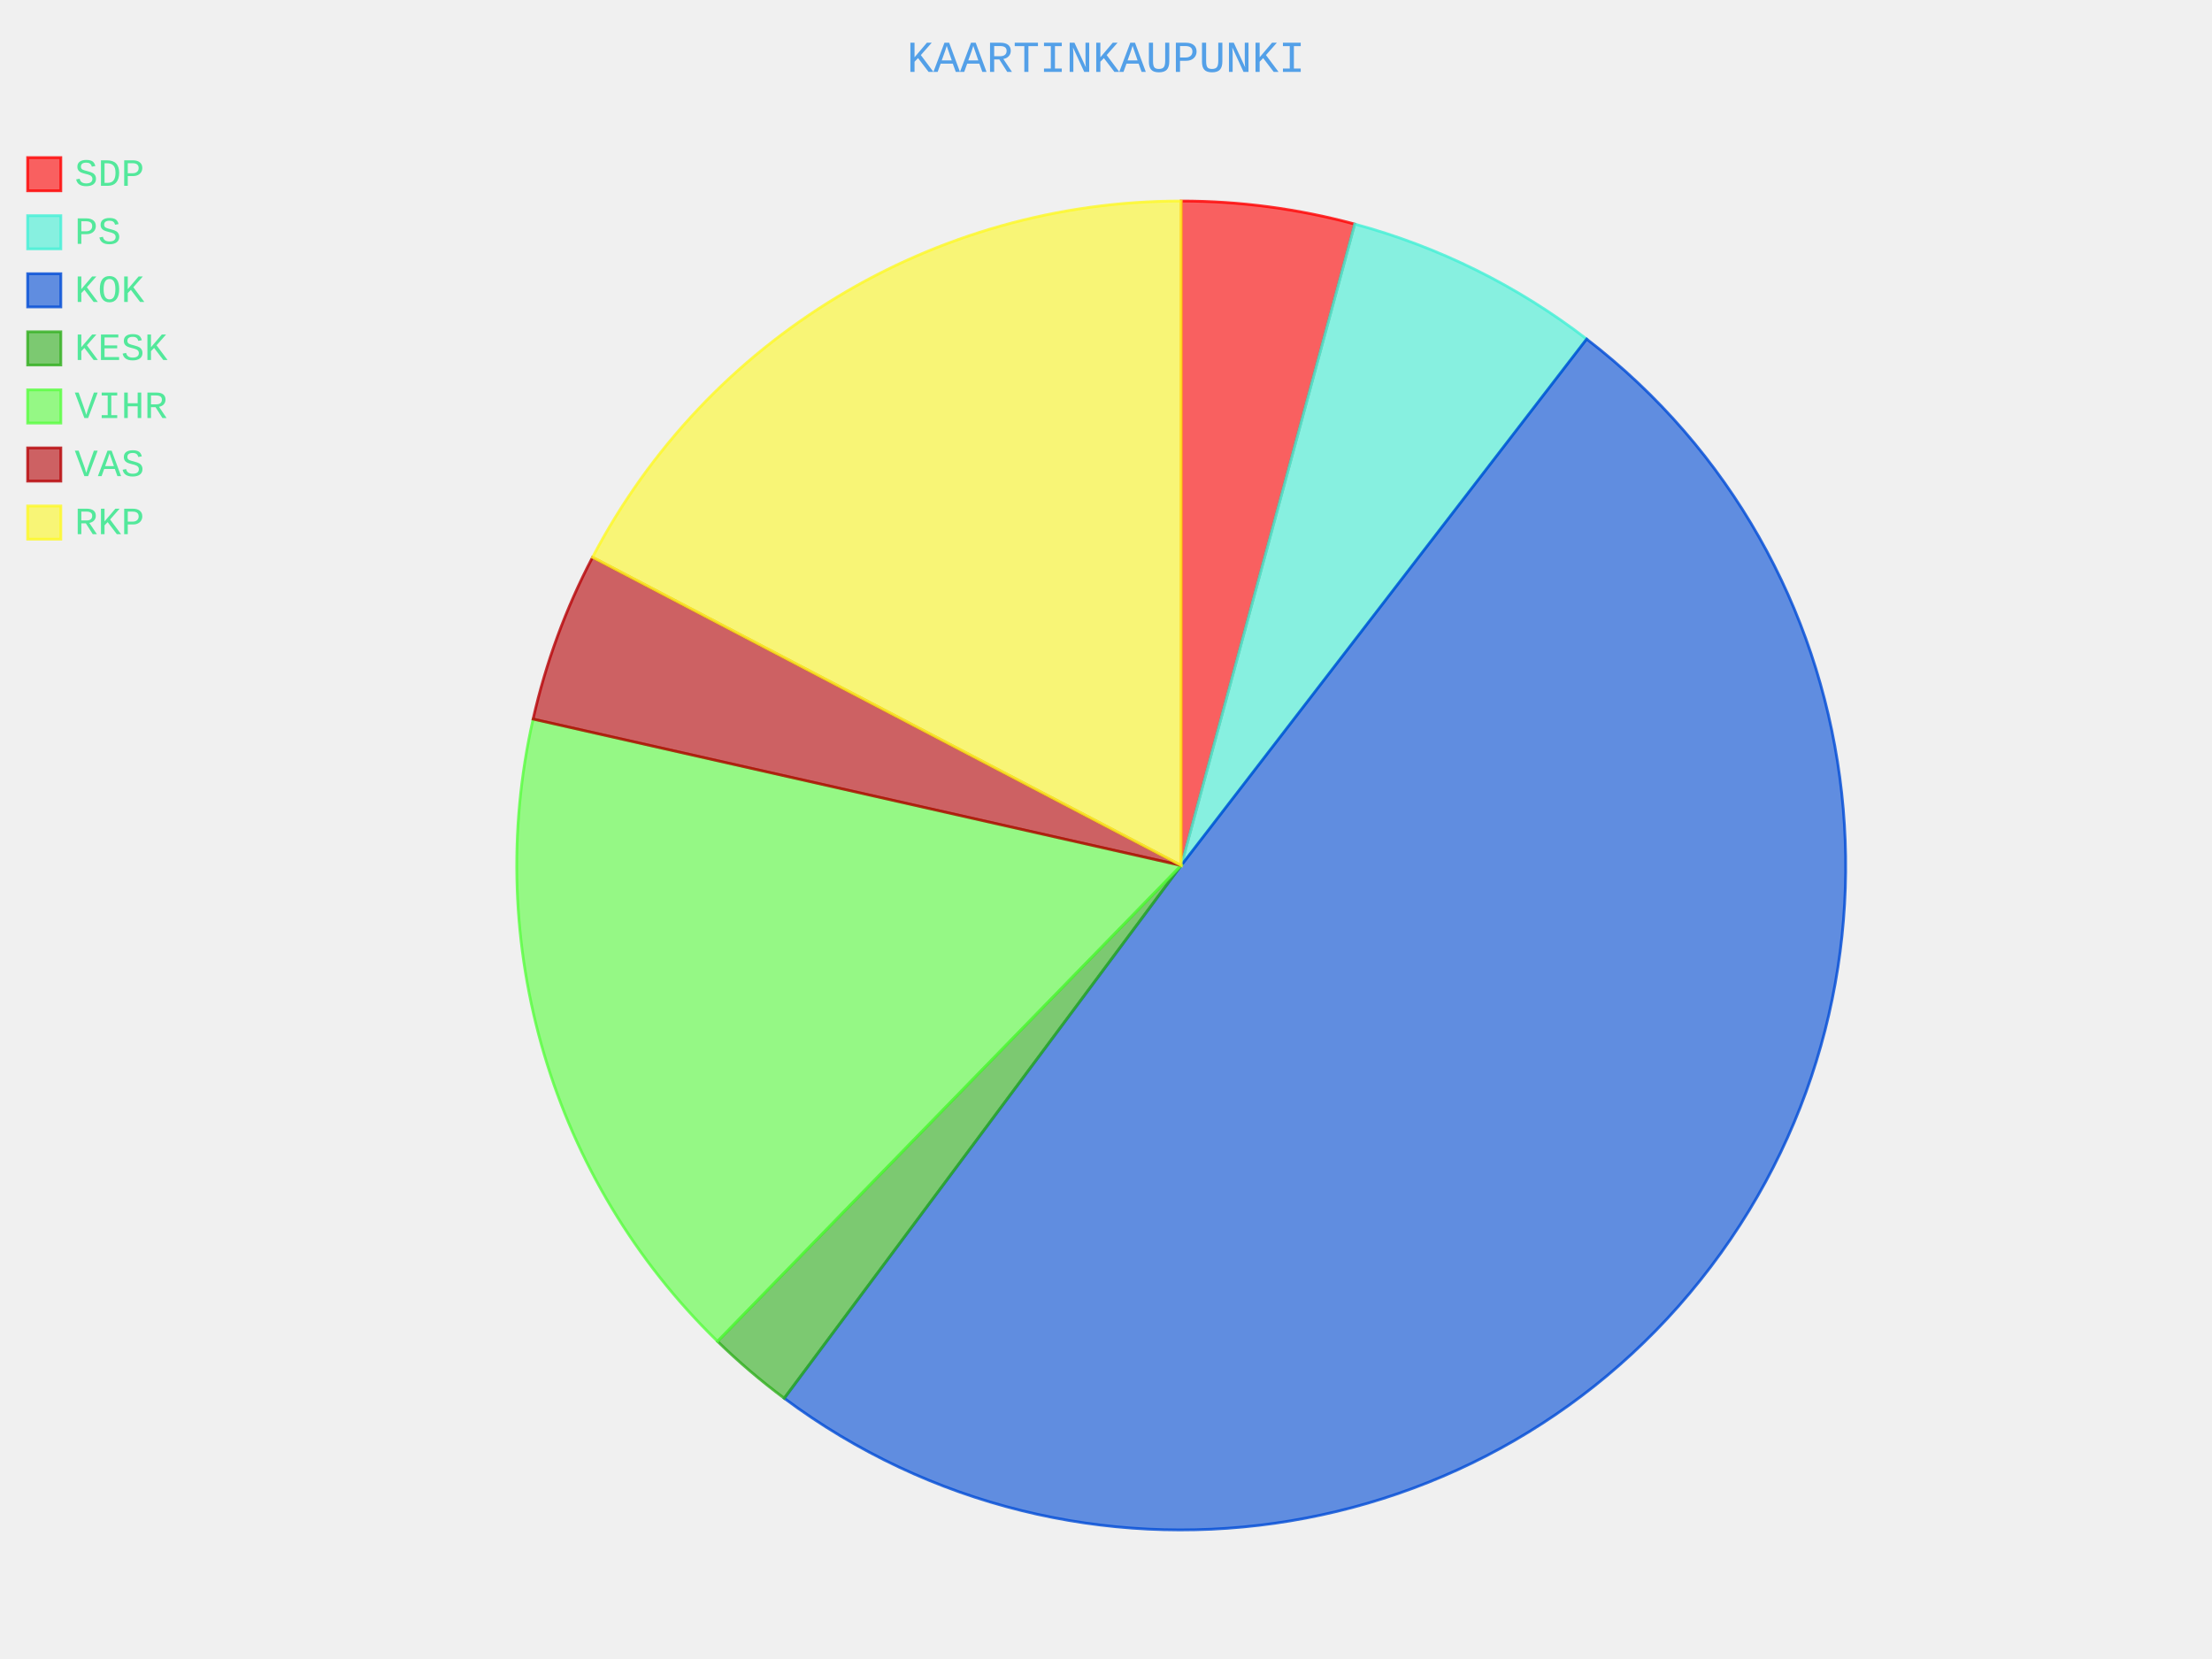
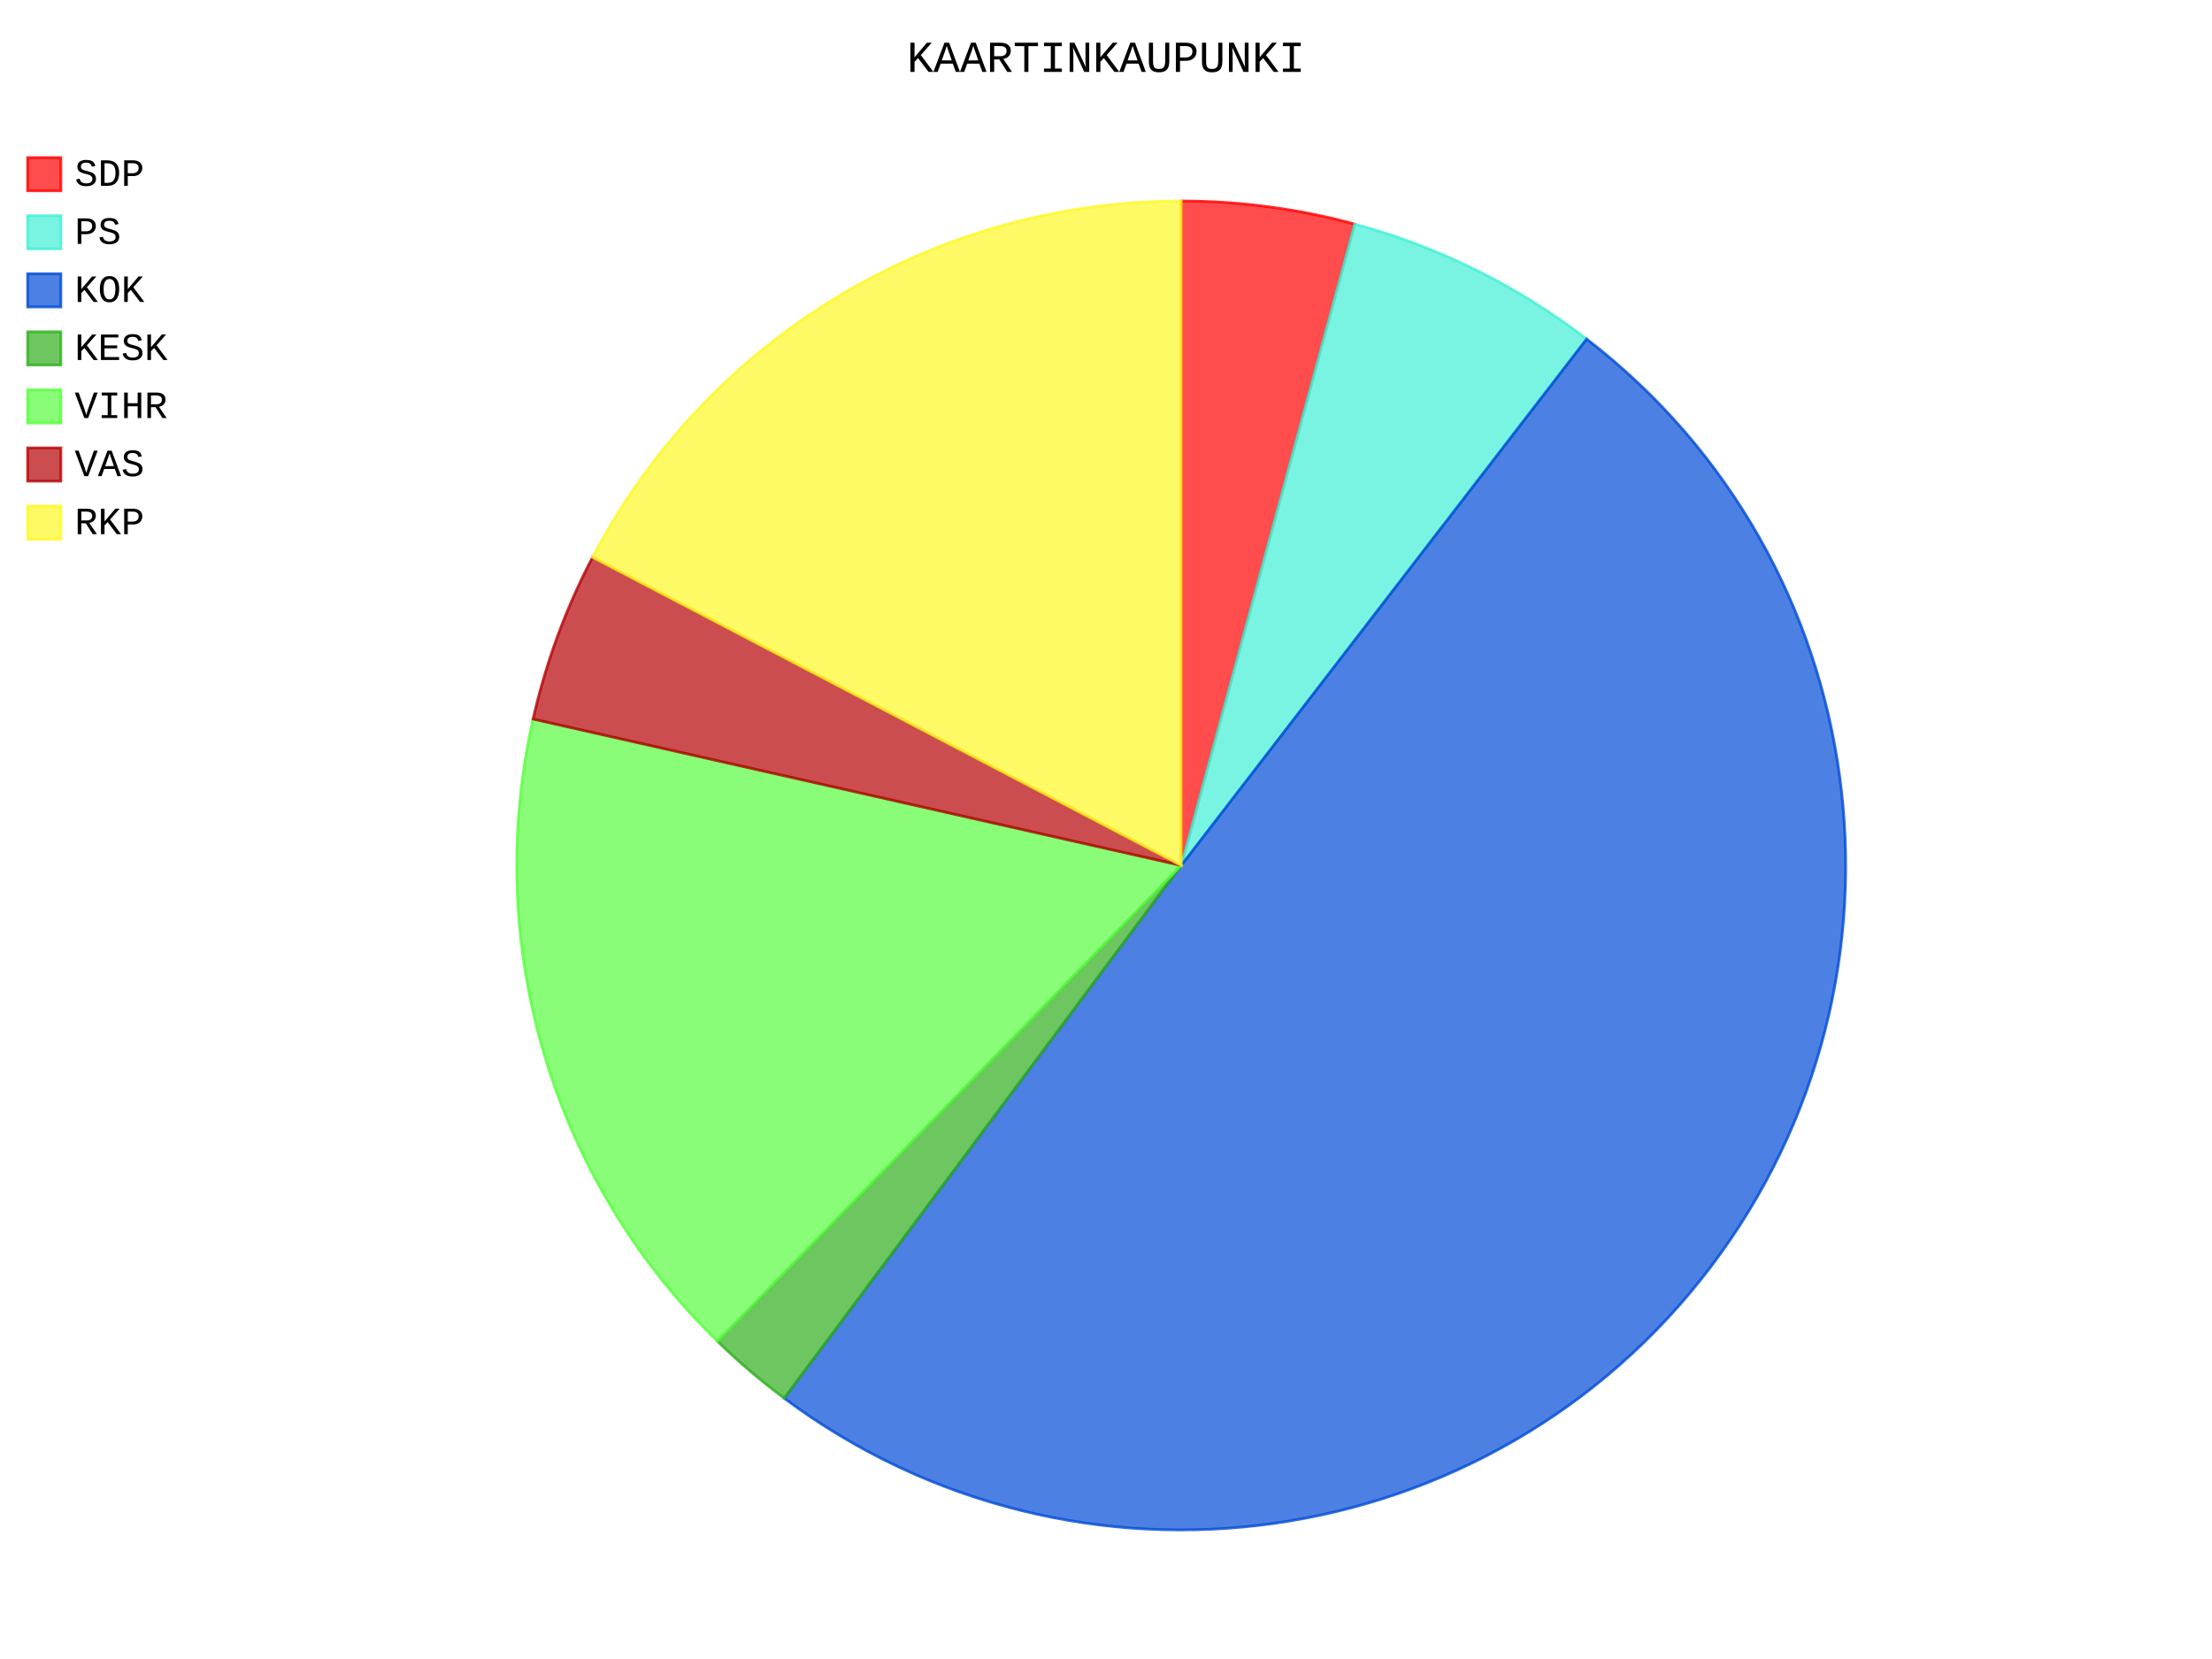
- <svg xmlns="http://www.w3.org/2000/svg" class="pygal-chart" id="chart-a32aa385-3c1d-4c64-8869-cdecb00f56e1" viewBox="0 0 800 600">
+ <svg xmlns="http://www.w3.org/2000/svg" class="pygal-chart" id="chart-3fc60cb7-cf89-4931-868c-2e32c1de0693" viewBox="0 0 800 600">
  <defs>
-     <style type="text/css">#chart-a32aa385-3c1d-4c64-8869-cdecb00f56e1{-webkit-user-select:none;-webkit-font-smoothing:antialiased;font-family:Consolas,"Liberation Mono",Menlo,Courier,monospace}#chart-a32aa385-3c1d-4c64-8869-cdecb00f56e1 .title{font-family:Consolas,"Liberation Mono",Menlo,Courier,monospace;font-size:16px}#chart-a32aa385-3c1d-4c64-8869-cdecb00f56e1 .legends .legend text{font-family:Consolas,"Liberation Mono",Menlo,Courier,monospace;font-size:14px}#chart-a32aa385-3c1d-4c64-8869-cdecb00f56e1 .axis text{font-family:Consolas,"Liberation Mono",Menlo,Courier,monospace;font-size:10px}#chart-a32aa385-3c1d-4c64-8869-cdecb00f56e1 .axis text.major{font-family:Consolas,"Liberation Mono",Menlo,Courier,monospace;font-size:10px}#chart-a32aa385-3c1d-4c64-8869-cdecb00f56e1 .text-overlay text.value{font-family:Consolas,"Liberation Mono",Menlo,Courier,monospace;font-size:16px}#chart-a32aa385-3c1d-4c64-8869-cdecb00f56e1 .text-overlay text.label{font-family:Consolas,"Liberation Mono",Menlo,Courier,monospace;font-size:10px}#chart-a32aa385-3c1d-4c64-8869-cdecb00f56e1 .tooltip{font-family:Consolas,"Liberation Mono",Menlo,Courier,monospace;font-size:14px}#chart-a32aa385-3c1d-4c64-8869-cdecb00f56e1 text.no_data{font-family:Consolas,"Liberation Mono",Menlo,Courier,monospace;font-size:64px}
- #chart-a32aa385-3c1d-4c64-8869-cdecb00f56e1{background-color:transparent}#chart-a32aa385-3c1d-4c64-8869-cdecb00f56e1 path,#chart-a32aa385-3c1d-4c64-8869-cdecb00f56e1 line,#chart-a32aa385-3c1d-4c64-8869-cdecb00f56e1 rect,#chart-a32aa385-3c1d-4c64-8869-cdecb00f56e1 circle{-webkit-transition:1000ms ease-in;-moz-transition:1000ms ease-in;transition:1000ms ease-in}#chart-a32aa385-3c1d-4c64-8869-cdecb00f56e1 .graph &gt; .background{fill:transparent}#chart-a32aa385-3c1d-4c64-8869-cdecb00f56e1 .plot &gt; .background{fill:transparent}#chart-a32aa385-3c1d-4c64-8869-cdecb00f56e1 .graph{fill:#53E89B}#chart-a32aa385-3c1d-4c64-8869-cdecb00f56e1 text.no_data{fill:#53A0E8}#chart-a32aa385-3c1d-4c64-8869-cdecb00f56e1 .title{fill:#53A0E8}#chart-a32aa385-3c1d-4c64-8869-cdecb00f56e1 .legends .legend text{fill:#53E89B}#chart-a32aa385-3c1d-4c64-8869-cdecb00f56e1 .legends .legend:hover text{fill:#53A0E8}#chart-a32aa385-3c1d-4c64-8869-cdecb00f56e1 .axis .line{stroke:#53A0E8}#chart-a32aa385-3c1d-4c64-8869-cdecb00f56e1 .axis .guide.line{stroke:#630C0D}#chart-a32aa385-3c1d-4c64-8869-cdecb00f56e1 .axis .major.line{stroke:#53E89B}#chart-a32aa385-3c1d-4c64-8869-cdecb00f56e1 .axis text.major{fill:#53A0E8}#chart-a32aa385-3c1d-4c64-8869-cdecb00f56e1 .axis.y .guides:hover .guide.line,#chart-a32aa385-3c1d-4c64-8869-cdecb00f56e1 .line-graph .axis.x .guides:hover .guide.line,#chart-a32aa385-3c1d-4c64-8869-cdecb00f56e1 .stackedline-graph .axis.x .guides:hover .guide.line,#chart-a32aa385-3c1d-4c64-8869-cdecb00f56e1 .xy-graph .axis.x .guides:hover .guide.line{stroke:#53A0E8}#chart-a32aa385-3c1d-4c64-8869-cdecb00f56e1 .axis .guides:hover text{fill:#53A0E8}#chart-a32aa385-3c1d-4c64-8869-cdecb00f56e1 .reactive{fill-opacity:.6;stroke-opacity:.8}#chart-a32aa385-3c1d-4c64-8869-cdecb00f56e1 .ci{stroke:#53E89B}#chart-a32aa385-3c1d-4c64-8869-cdecb00f56e1 .reactive.active,#chart-a32aa385-3c1d-4c64-8869-cdecb00f56e1 .active .reactive{fill-opacity:.9;stroke-opacity:.9;stroke-width:4}#chart-a32aa385-3c1d-4c64-8869-cdecb00f56e1 .ci .reactive.active{stroke-width:1.5}#chart-a32aa385-3c1d-4c64-8869-cdecb00f56e1 .series text{fill:#53A0E8}#chart-a32aa385-3c1d-4c64-8869-cdecb00f56e1 .tooltip rect{fill:transparent;stroke:#53A0E8;-webkit-transition:opacity 1000ms ease-in;-moz-transition:opacity 1000ms ease-in;transition:opacity 1000ms ease-in}#chart-a32aa385-3c1d-4c64-8869-cdecb00f56e1 .tooltip .label{fill:#53E89B}#chart-a32aa385-3c1d-4c64-8869-cdecb00f56e1 .tooltip .label{fill:#53E89B}#chart-a32aa385-3c1d-4c64-8869-cdecb00f56e1 .tooltip .legend{font-size:.8em;fill:#630C0D}#chart-a32aa385-3c1d-4c64-8869-cdecb00f56e1 .tooltip .x_label{font-size:.6em;fill:#53A0E8}#chart-a32aa385-3c1d-4c64-8869-cdecb00f56e1 .tooltip .xlink{font-size:.5em;text-decoration:underline}#chart-a32aa385-3c1d-4c64-8869-cdecb00f56e1 .tooltip .value{font-size:1.5em}#chart-a32aa385-3c1d-4c64-8869-cdecb00f56e1 .bound{font-size:.5em}#chart-a32aa385-3c1d-4c64-8869-cdecb00f56e1 .max-value{font-size:.75em;fill:#630C0D}#chart-a32aa385-3c1d-4c64-8869-cdecb00f56e1 .map-element{fill:transparent;stroke:#630C0D !important}#chart-a32aa385-3c1d-4c64-8869-cdecb00f56e1 .map-element .reactive{fill-opacity:inherit;stroke-opacity:inherit}#chart-a32aa385-3c1d-4c64-8869-cdecb00f56e1 .color-0,#chart-a32aa385-3c1d-4c64-8869-cdecb00f56e1 .color-0 a:visited{stroke:#ff0000;fill:#ff0000}#chart-a32aa385-3c1d-4c64-8869-cdecb00f56e1 .color-1,#chart-a32aa385-3c1d-4c64-8869-cdecb00f56e1 .color-1 a:visited{stroke:#42f0d6;fill:#42f0d6}#chart-a32aa385-3c1d-4c64-8869-cdecb00f56e1 .color-2,#chart-a32aa385-3c1d-4c64-8869-cdecb00f56e1 .color-2 a:visited{stroke:#004bd6;fill:#004bd6}#chart-a32aa385-3c1d-4c64-8869-cdecb00f56e1 .color-3,#chart-a32aa385-3c1d-4c64-8869-cdecb00f56e1 .color-3 a:visited{stroke:#30af1d;fill:#30af1d}#chart-a32aa385-3c1d-4c64-8869-cdecb00f56e1 .color-4,#chart-a32aa385-3c1d-4c64-8869-cdecb00f56e1 .color-4 a:visited{stroke:#58fd3f;fill:#58fd3f}#chart-a32aa385-3c1d-4c64-8869-cdecb00f56e1 .color-5,#chart-a32aa385-3c1d-4c64-8869-cdecb00f56e1 .color-5 a:visited{stroke:#b60205;fill:#b60205}#chart-a32aa385-3c1d-4c64-8869-cdecb00f56e1 .color-6,#chart-a32aa385-3c1d-4c64-8869-cdecb00f56e1 .color-6 a:visited{stroke:#fdf926;fill:#fdf926}#chart-a32aa385-3c1d-4c64-8869-cdecb00f56e1 .text-overlay .color-0 text{fill:black}#chart-a32aa385-3c1d-4c64-8869-cdecb00f56e1 .text-overlay .color-1 text{fill:black}#chart-a32aa385-3c1d-4c64-8869-cdecb00f56e1 .text-overlay .color-2 text{fill:black}#chart-a32aa385-3c1d-4c64-8869-cdecb00f56e1 .text-overlay .color-3 text{fill:black}#chart-a32aa385-3c1d-4c64-8869-cdecb00f56e1 .text-overlay .color-4 text{fill:black}#chart-a32aa385-3c1d-4c64-8869-cdecb00f56e1 .text-overlay .color-5 text{fill:black}#chart-a32aa385-3c1d-4c64-8869-cdecb00f56e1 .text-overlay .color-6 text{fill:black}
- #chart-a32aa385-3c1d-4c64-8869-cdecb00f56e1 text.no_data{text-anchor:middle}#chart-a32aa385-3c1d-4c64-8869-cdecb00f56e1 .guide.line{fill:none}#chart-a32aa385-3c1d-4c64-8869-cdecb00f56e1 .centered{text-anchor:middle}#chart-a32aa385-3c1d-4c64-8869-cdecb00f56e1 .title{text-anchor:middle}#chart-a32aa385-3c1d-4c64-8869-cdecb00f56e1 .legends .legend text{fill-opacity:1}#chart-a32aa385-3c1d-4c64-8869-cdecb00f56e1 .axis.x text{text-anchor:middle}#chart-a32aa385-3c1d-4c64-8869-cdecb00f56e1 .axis.x:not(.web) text[transform]{text-anchor:start}#chart-a32aa385-3c1d-4c64-8869-cdecb00f56e1 .axis.x:not(.web) text[transform].backwards{text-anchor:end}#chart-a32aa385-3c1d-4c64-8869-cdecb00f56e1 .axis.y text{text-anchor:end}#chart-a32aa385-3c1d-4c64-8869-cdecb00f56e1 .axis.y text[transform].backwards{text-anchor:start}#chart-a32aa385-3c1d-4c64-8869-cdecb00f56e1 .axis.y2 text{text-anchor:start}#chart-a32aa385-3c1d-4c64-8869-cdecb00f56e1 .axis.y2 text[transform].backwards{text-anchor:end}#chart-a32aa385-3c1d-4c64-8869-cdecb00f56e1 .axis .guide.line{stroke-dasharray:4,4}#chart-a32aa385-3c1d-4c64-8869-cdecb00f56e1 .axis .major.guide.line{stroke-dasharray:6,6}#chart-a32aa385-3c1d-4c64-8869-cdecb00f56e1 .horizontal .axis.y .guide.line,#chart-a32aa385-3c1d-4c64-8869-cdecb00f56e1 .horizontal .axis.y2 .guide.line,#chart-a32aa385-3c1d-4c64-8869-cdecb00f56e1 .vertical .axis.x .guide.line{opacity:0}#chart-a32aa385-3c1d-4c64-8869-cdecb00f56e1 .horizontal .axis.always_show .guide.line,#chart-a32aa385-3c1d-4c64-8869-cdecb00f56e1 .vertical .axis.always_show .guide.line{opacity:1 !important}#chart-a32aa385-3c1d-4c64-8869-cdecb00f56e1 .axis.y .guides:hover .guide.line,#chart-a32aa385-3c1d-4c64-8869-cdecb00f56e1 .axis.y2 .guides:hover .guide.line,#chart-a32aa385-3c1d-4c64-8869-cdecb00f56e1 .axis.x .guides:hover .guide.line{opacity:1}#chart-a32aa385-3c1d-4c64-8869-cdecb00f56e1 .axis .guides:hover text{opacity:1}#chart-a32aa385-3c1d-4c64-8869-cdecb00f56e1 .nofill{fill:none}#chart-a32aa385-3c1d-4c64-8869-cdecb00f56e1 .subtle-fill{fill-opacity:.2}#chart-a32aa385-3c1d-4c64-8869-cdecb00f56e1 .dot{stroke-width:1px;fill-opacity:1}#chart-a32aa385-3c1d-4c64-8869-cdecb00f56e1 .dot.active{stroke-width:5px}#chart-a32aa385-3c1d-4c64-8869-cdecb00f56e1 .dot.negative{fill:transparent}#chart-a32aa385-3c1d-4c64-8869-cdecb00f56e1 text,#chart-a32aa385-3c1d-4c64-8869-cdecb00f56e1 tspan{stroke:none !important}#chart-a32aa385-3c1d-4c64-8869-cdecb00f56e1 .series text.active{opacity:1}#chart-a32aa385-3c1d-4c64-8869-cdecb00f56e1 .tooltip rect{fill-opacity:.95;stroke-width:.5}#chart-a32aa385-3c1d-4c64-8869-cdecb00f56e1 .tooltip text{fill-opacity:1}#chart-a32aa385-3c1d-4c64-8869-cdecb00f56e1 .showable{visibility:hidden}#chart-a32aa385-3c1d-4c64-8869-cdecb00f56e1 .showable.shown{visibility:visible}#chart-a32aa385-3c1d-4c64-8869-cdecb00f56e1 .gauge-background{fill:rgba(229,229,229,1);stroke:none}#chart-a32aa385-3c1d-4c64-8869-cdecb00f56e1 .bg-lines{stroke:transparent;stroke-width:2px}</style>
+     <style type="text/css">#chart-3fc60cb7-cf89-4931-868c-2e32c1de0693{-webkit-user-select:none;-webkit-font-smoothing:antialiased;font-family:Consolas,"Liberation Mono",Menlo,Courier,monospace}#chart-3fc60cb7-cf89-4931-868c-2e32c1de0693 .title{font-family:Consolas,"Liberation Mono",Menlo,Courier,monospace;font-size:16px}#chart-3fc60cb7-cf89-4931-868c-2e32c1de0693 .legends .legend text{font-family:Consolas,"Liberation Mono",Menlo,Courier,monospace;font-size:14px}#chart-3fc60cb7-cf89-4931-868c-2e32c1de0693 .axis text{font-family:Consolas,"Liberation Mono",Menlo,Courier,monospace;font-size:10px}#chart-3fc60cb7-cf89-4931-868c-2e32c1de0693 .axis text.major{font-family:Consolas,"Liberation Mono",Menlo,Courier,monospace;font-size:10px}#chart-3fc60cb7-cf89-4931-868c-2e32c1de0693 .text-overlay text.value{font-family:Consolas,"Liberation Mono",Menlo,Courier,monospace;font-size:16px}#chart-3fc60cb7-cf89-4931-868c-2e32c1de0693 .text-overlay text.label{font-family:Consolas,"Liberation Mono",Menlo,Courier,monospace;font-size:10px}#chart-3fc60cb7-cf89-4931-868c-2e32c1de0693 .tooltip{font-family:Consolas,"Liberation Mono",Menlo,Courier,monospace;font-size:14px}#chart-3fc60cb7-cf89-4931-868c-2e32c1de0693 text.no_data{font-family:Consolas,"Liberation Mono",Menlo,Courier,monospace;font-size:64px}
+ #chart-3fc60cb7-cf89-4931-868c-2e32c1de0693{background-color:#ffffff}#chart-3fc60cb7-cf89-4931-868c-2e32c1de0693 path,#chart-3fc60cb7-cf89-4931-868c-2e32c1de0693 line,#chart-3fc60cb7-cf89-4931-868c-2e32c1de0693 rect,#chart-3fc60cb7-cf89-4931-868c-2e32c1de0693 circle{-webkit-transition:300ms ease-in;-moz-transition:300ms ease-in;transition:300ms ease-in}#chart-3fc60cb7-cf89-4931-868c-2e32c1de0693 .graph &gt; .background{fill:#ffffff}#chart-3fc60cb7-cf89-4931-868c-2e32c1de0693 .plot &gt; .background{fill:#ffffff}#chart-3fc60cb7-cf89-4931-868c-2e32c1de0693 .graph{fill:#000000}#chart-3fc60cb7-cf89-4931-868c-2e32c1de0693 text.no_data{fill:#000000}#chart-3fc60cb7-cf89-4931-868c-2e32c1de0693 .title{fill:#000000}#chart-3fc60cb7-cf89-4931-868c-2e32c1de0693 .legends .legend text{fill:#000000}#chart-3fc60cb7-cf89-4931-868c-2e32c1de0693 .legends .legend:hover text{fill:#000000}#chart-3fc60cb7-cf89-4931-868c-2e32c1de0693 .axis .line{stroke:#000000}#chart-3fc60cb7-cf89-4931-868c-2e32c1de0693 .axis .guide.line{stroke:#000000}#chart-3fc60cb7-cf89-4931-868c-2e32c1de0693 .axis .major.line{stroke:#000000}#chart-3fc60cb7-cf89-4931-868c-2e32c1de0693 .axis text.major{fill:#000000}#chart-3fc60cb7-cf89-4931-868c-2e32c1de0693 .axis.y .guides:hover .guide.line,#chart-3fc60cb7-cf89-4931-868c-2e32c1de0693 .line-graph .axis.x .guides:hover .guide.line,#chart-3fc60cb7-cf89-4931-868c-2e32c1de0693 .stackedline-graph .axis.x .guides:hover .guide.line,#chart-3fc60cb7-cf89-4931-868c-2e32c1de0693 .xy-graph .axis.x .guides:hover .guide.line{stroke:#000000}#chart-3fc60cb7-cf89-4931-868c-2e32c1de0693 .axis .guides:hover text{fill:#000000}#chart-3fc60cb7-cf89-4931-868c-2e32c1de0693 .reactive{fill-opacity:.7;stroke-opacity:.8}#chart-3fc60cb7-cf89-4931-868c-2e32c1de0693 .ci{stroke:#000000}#chart-3fc60cb7-cf89-4931-868c-2e32c1de0693 .reactive.active,#chart-3fc60cb7-cf89-4931-868c-2e32c1de0693 .active .reactive{fill-opacity:.9;stroke-opacity:.9;stroke-width:4}#chart-3fc60cb7-cf89-4931-868c-2e32c1de0693 .ci .reactive.active{stroke-width:1.5}#chart-3fc60cb7-cf89-4931-868c-2e32c1de0693 .series text{fill:#000000}#chart-3fc60cb7-cf89-4931-868c-2e32c1de0693 .tooltip rect{fill:#ffffff;stroke:#000000;-webkit-transition:opacity 300ms ease-in;-moz-transition:opacity 300ms ease-in;transition:opacity 300ms ease-in}#chart-3fc60cb7-cf89-4931-868c-2e32c1de0693 .tooltip .label{fill:#000000}#chart-3fc60cb7-cf89-4931-868c-2e32c1de0693 .tooltip .label{fill:#000000}#chart-3fc60cb7-cf89-4931-868c-2e32c1de0693 .tooltip .legend{font-size:.8em;fill:#000000}#chart-3fc60cb7-cf89-4931-868c-2e32c1de0693 .tooltip .x_label{font-size:.6em;fill:#000000}#chart-3fc60cb7-cf89-4931-868c-2e32c1de0693 .tooltip .xlink{font-size:.5em;text-decoration:underline}#chart-3fc60cb7-cf89-4931-868c-2e32c1de0693 .tooltip .value{font-size:1.5em}#chart-3fc60cb7-cf89-4931-868c-2e32c1de0693 .bound{font-size:.5em}#chart-3fc60cb7-cf89-4931-868c-2e32c1de0693 .max-value{font-size:.75em;fill:#000000}#chart-3fc60cb7-cf89-4931-868c-2e32c1de0693 .map-element{fill:#ffffff;stroke:#000000 !important}#chart-3fc60cb7-cf89-4931-868c-2e32c1de0693 .map-element .reactive{fill-opacity:inherit;stroke-opacity:inherit}#chart-3fc60cb7-cf89-4931-868c-2e32c1de0693 .color-0,#chart-3fc60cb7-cf89-4931-868c-2e32c1de0693 .color-0 a:visited{stroke:#ff0000;fill:#ff0000}#chart-3fc60cb7-cf89-4931-868c-2e32c1de0693 .color-1,#chart-3fc60cb7-cf89-4931-868c-2e32c1de0693 .color-1 a:visited{stroke:#42f0d6;fill:#42f0d6}#chart-3fc60cb7-cf89-4931-868c-2e32c1de0693 .color-2,#chart-3fc60cb7-cf89-4931-868c-2e32c1de0693 .color-2 a:visited{stroke:#004bd6;fill:#004bd6}#chart-3fc60cb7-cf89-4931-868c-2e32c1de0693 .color-3,#chart-3fc60cb7-cf89-4931-868c-2e32c1de0693 .color-3 a:visited{stroke:#30af1d;fill:#30af1d}#chart-3fc60cb7-cf89-4931-868c-2e32c1de0693 .color-4,#chart-3fc60cb7-cf89-4931-868c-2e32c1de0693 .color-4 a:visited{stroke:#58fd3f;fill:#58fd3f}#chart-3fc60cb7-cf89-4931-868c-2e32c1de0693 .color-5,#chart-3fc60cb7-cf89-4931-868c-2e32c1de0693 .color-5 a:visited{stroke:#b60205;fill:#b60205}#chart-3fc60cb7-cf89-4931-868c-2e32c1de0693 .color-6,#chart-3fc60cb7-cf89-4931-868c-2e32c1de0693 .color-6 a:visited{stroke:#fdf926;fill:#fdf926}#chart-3fc60cb7-cf89-4931-868c-2e32c1de0693 .text-overlay .color-0 text{fill:black}#chart-3fc60cb7-cf89-4931-868c-2e32c1de0693 .text-overlay .color-1 text{fill:black}#chart-3fc60cb7-cf89-4931-868c-2e32c1de0693 .text-overlay .color-2 text{fill:black}#chart-3fc60cb7-cf89-4931-868c-2e32c1de0693 .text-overlay .color-3 text{fill:black}#chart-3fc60cb7-cf89-4931-868c-2e32c1de0693 .text-overlay .color-4 text{fill:black}#chart-3fc60cb7-cf89-4931-868c-2e32c1de0693 .text-overlay .color-5 text{fill:black}#chart-3fc60cb7-cf89-4931-868c-2e32c1de0693 .text-overlay .color-6 text{fill:black}
+ #chart-3fc60cb7-cf89-4931-868c-2e32c1de0693 text.no_data{text-anchor:middle}#chart-3fc60cb7-cf89-4931-868c-2e32c1de0693 .guide.line{fill:none}#chart-3fc60cb7-cf89-4931-868c-2e32c1de0693 .centered{text-anchor:middle}#chart-3fc60cb7-cf89-4931-868c-2e32c1de0693 .title{text-anchor:middle}#chart-3fc60cb7-cf89-4931-868c-2e32c1de0693 .legends .legend text{fill-opacity:1}#chart-3fc60cb7-cf89-4931-868c-2e32c1de0693 .axis.x text{text-anchor:middle}#chart-3fc60cb7-cf89-4931-868c-2e32c1de0693 .axis.x:not(.web) text[transform]{text-anchor:start}#chart-3fc60cb7-cf89-4931-868c-2e32c1de0693 .axis.x:not(.web) text[transform].backwards{text-anchor:end}#chart-3fc60cb7-cf89-4931-868c-2e32c1de0693 .axis.y text{text-anchor:end}#chart-3fc60cb7-cf89-4931-868c-2e32c1de0693 .axis.y text[transform].backwards{text-anchor:start}#chart-3fc60cb7-cf89-4931-868c-2e32c1de0693 .axis.y2 text{text-anchor:start}#chart-3fc60cb7-cf89-4931-868c-2e32c1de0693 .axis.y2 text[transform].backwards{text-anchor:end}#chart-3fc60cb7-cf89-4931-868c-2e32c1de0693 .axis .guide.line{stroke-dasharray:4,4}#chart-3fc60cb7-cf89-4931-868c-2e32c1de0693 .axis .major.guide.line{stroke-dasharray:6,6}#chart-3fc60cb7-cf89-4931-868c-2e32c1de0693 .horizontal .axis.y .guide.line,#chart-3fc60cb7-cf89-4931-868c-2e32c1de0693 .horizontal .axis.y2 .guide.line,#chart-3fc60cb7-cf89-4931-868c-2e32c1de0693 .vertical .axis.x .guide.line{opacity:0}#chart-3fc60cb7-cf89-4931-868c-2e32c1de0693 .horizontal .axis.always_show .guide.line,#chart-3fc60cb7-cf89-4931-868c-2e32c1de0693 .vertical .axis.always_show .guide.line{opacity:1 !important}#chart-3fc60cb7-cf89-4931-868c-2e32c1de0693 .axis.y .guides:hover .guide.line,#chart-3fc60cb7-cf89-4931-868c-2e32c1de0693 .axis.y2 .guides:hover .guide.line,#chart-3fc60cb7-cf89-4931-868c-2e32c1de0693 .axis.x .guides:hover .guide.line{opacity:1}#chart-3fc60cb7-cf89-4931-868c-2e32c1de0693 .axis .guides:hover text{opacity:1}#chart-3fc60cb7-cf89-4931-868c-2e32c1de0693 .nofill{fill:none}#chart-3fc60cb7-cf89-4931-868c-2e32c1de0693 .subtle-fill{fill-opacity:.2}#chart-3fc60cb7-cf89-4931-868c-2e32c1de0693 .dot{stroke-width:1px;fill-opacity:1}#chart-3fc60cb7-cf89-4931-868c-2e32c1de0693 .dot.active{stroke-width:5px}#chart-3fc60cb7-cf89-4931-868c-2e32c1de0693 .dot.negative{fill:transparent}#chart-3fc60cb7-cf89-4931-868c-2e32c1de0693 text,#chart-3fc60cb7-cf89-4931-868c-2e32c1de0693 tspan{stroke:none !important}#chart-3fc60cb7-cf89-4931-868c-2e32c1de0693 .series text.active{opacity:1}#chart-3fc60cb7-cf89-4931-868c-2e32c1de0693 .tooltip rect{fill-opacity:.95;stroke-width:.5}#chart-3fc60cb7-cf89-4931-868c-2e32c1de0693 .tooltip text{fill-opacity:1}#chart-3fc60cb7-cf89-4931-868c-2e32c1de0693 .showable{visibility:hidden}#chart-3fc60cb7-cf89-4931-868c-2e32c1de0693 .showable.shown{visibility:visible}#chart-3fc60cb7-cf89-4931-868c-2e32c1de0693 .gauge-background{fill:rgba(229,229,229,1);stroke:none}#chart-3fc60cb7-cf89-4931-868c-2e32c1de0693 .bg-lines{stroke:#ffffff;stroke-width:2px}</style>
  </defs>
  <g class="graph pie-graph vertical">
    <rect class="background" height="600" width="800" x="0" y="0" />
    <g class="plot" transform="translate(75, 46)">
      <rect class="background" height="534" width="704.4" x="0" y="0" />
      <g class="series serie-0 color-0">
        <g class="slices">
          <g class="slice">
            <path class="slice reactive tooltip-trigger" d="M352.2 26.7 A240.3 240.3 0 0 1 414.936 35.034 L352.2 267 A0 0 0 0 0 352.2 267 z" />
          </g>
        </g>
      </g>
      <g class="series serie-1 color-1">
        <g class="slices">
          <g class="slice">
            <path class="slice reactive tooltip-trigger" d="M414.936 35.034 A240.3 240.3 0 0 1 498.835 76.626 L352.2 267 A0 0 0 0 0 352.2 267 z" />
          </g>
        </g>
      </g>
      <g class="series serie-2 color-2">
        <g class="slices">
          <g class="slice">
            <path class="slice reactive tooltip-trigger" d="M498.835 76.626 A240.3 240.3 0 0 1 208.631 459.697 L352.2 267 A0 0 0 0 0 352.2 267 z" />
          </g>
        </g>
      </g>
      <g class="series serie-3 color-3">
        <g class="slices">
          <g class="slice">
            <path class="slice reactive tooltip-trigger" d="M208.631 459.697 A240.3 240.3 0 0 1 184.507 439.113 L352.2 267 A0 0 0 0 0 352.2 267 z" />
          </g>
        </g>
      </g>
      <g class="series serie-4 color-4">
        <g class="slices">
          <g class="slice">
            <path class="slice reactive tooltip-trigger" d="M184.507 439.113 A240.3 240.3 0 0 1 117.803 214.064 L352.2 267 A0 0 0 0 0 352.2 267 z" />
          </g>
        </g>
      </g>
      <g class="series serie-5 color-5">
        <g class="slices">
          <g class="slice">
            <path class="slice reactive tooltip-trigger" d="M117.803 214.064 A240.3 240.3 0 0 1 139.305 155.556 L352.2 267 A0 0 0 0 0 352.2 267 z" />
          </g>
        </g>
      </g>
      <g class="series serie-6 color-6">
        <g class="slices">
          <g class="slice">
            <path class="slice reactive tooltip-trigger" d="M139.305 155.556 A240.3 240.3 0 0 1 352.2 26.7 L352.2 267 A0 0 0 0 0 352.2 267 z" />
          </g>
        </g>
      </g>
    </g>
    <g class="titles">
      <text class="title plot_title" x="400.0" y="26">KAARTINKAUPUNKI</text>
    </g>
    <g class="plot overlay" transform="translate(75, 46)">
      <g class="series serie-0 color-0" />
      <g class="series serie-1 color-1" />
      <g class="series serie-2 color-2" />
      <g class="series serie-3 color-3" />
      <g class="series serie-4 color-4" />
      <g class="series serie-5 color-5" />
      <g class="series serie-6 color-6" />
    </g>
    <g class="plot text-overlay" transform="translate(75, 46)">
      <g class="series serie-0 color-0" />
      <g class="series serie-1 color-1" />
      <g class="series serie-2 color-2" />
      <g class="series serie-3 color-3" />
      <g class="series serie-4 color-4" />
      <g class="series serie-5 color-5" />
      <g class="series serie-6 color-6" />
    </g>
    <g class="plot tooltip-overlay" transform="translate(75, 46)">
      <g class="tooltip" style="opacity: 0" transform="translate(0 0)">
        <rect class="tooltip-box" height="0" rx="0" ry="0" width="0" />
        <g class="text" />
      </g>
    </g>
    <g class="legends" transform="translate(10, 56)">
      <g class="legend reactive activate-serie" id="activate-serie-0">
        <rect class="color-0 reactive" height="12" width="12" x="0.0" y="1.0" />
        <text x="17.0" y="11.2">SDP</text>
      </g>
      <g class="legend reactive activate-serie" id="activate-serie-1">
        <rect class="color-1 reactive" height="12" width="12" x="0.0" y="22.0" />
        <text x="17.0" y="32.2">PS</text>
      </g>
      <g class="legend reactive activate-serie" id="activate-serie-2">
        <rect class="color-2 reactive" height="12" width="12" x="0.0" y="43.0" />
        <text x="17.0" y="53.2">KOK</text>
      </g>
      <g class="legend reactive activate-serie" id="activate-serie-3">
        <rect class="color-3 reactive" height="12" width="12" x="0.0" y="64.0" />
        <text x="17.0" y="74.2">KESK</text>
      </g>
      <g class="legend reactive activate-serie" id="activate-serie-4">
        <rect class="color-4 reactive" height="12" width="12" x="0.0" y="85.0" />
        <text x="17.0" y="95.2">VIHR</text>
      </g>
      <g class="legend reactive activate-serie" id="activate-serie-5">
        <rect class="color-5 reactive" height="12" width="12" x="0.0" y="106.0" />
        <text x="17.0" y="116.2">VAS</text>
      </g>
      <g class="legend reactive activate-serie" id="activate-serie-6">
        <rect class="color-6 reactive" height="12" width="12" x="0.0" y="127.0" />
        <text x="17.0" y="137.2">RKP</text>
      </g>
    </g>
    <g class="legends" transform="translate(790, 56)" />
  </g>
</svg>
